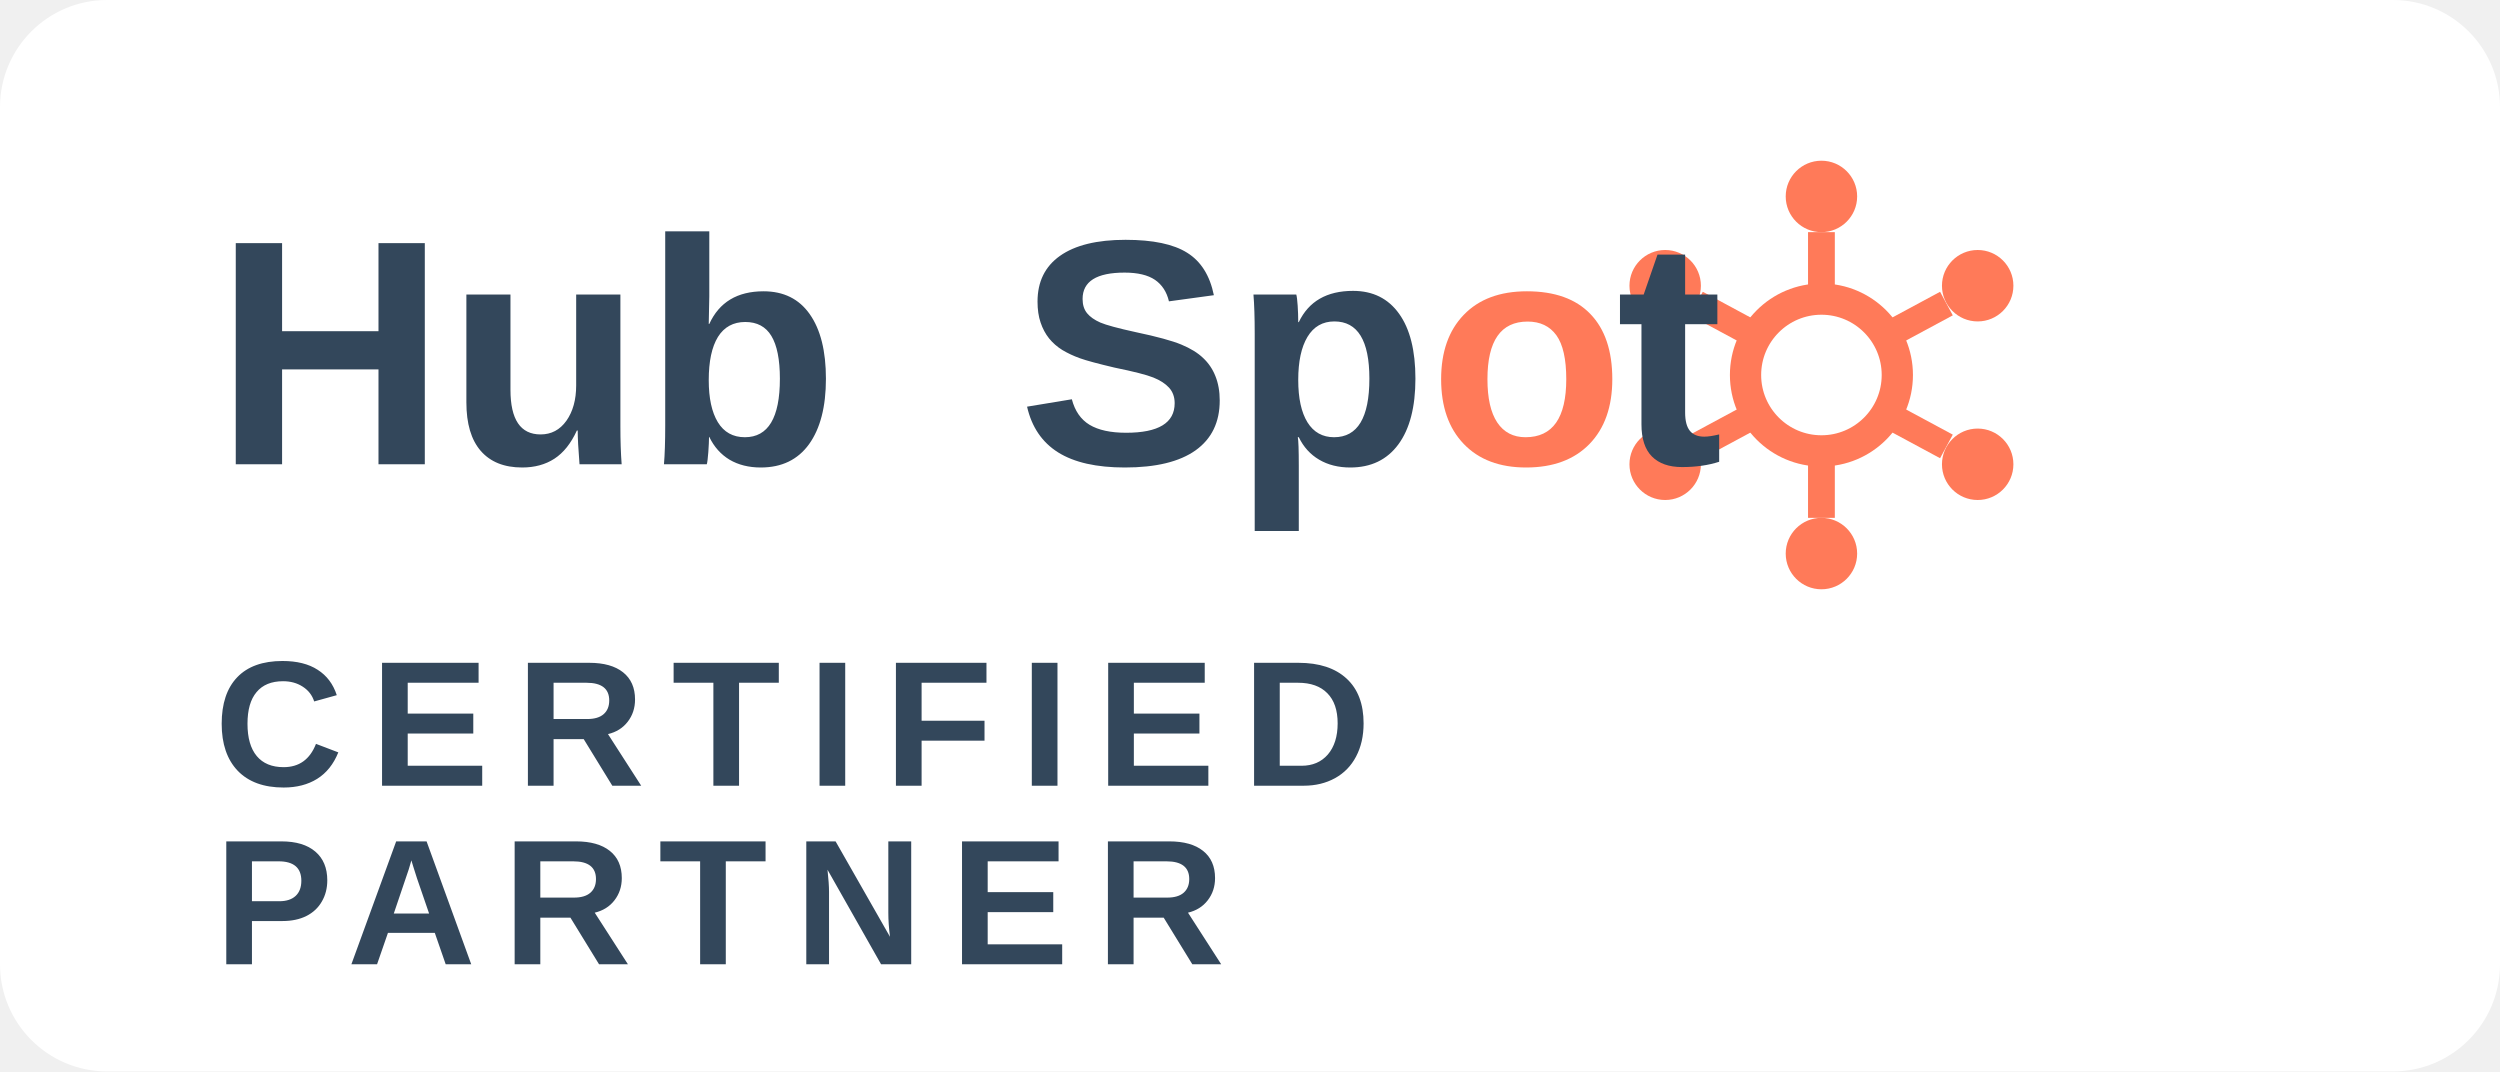
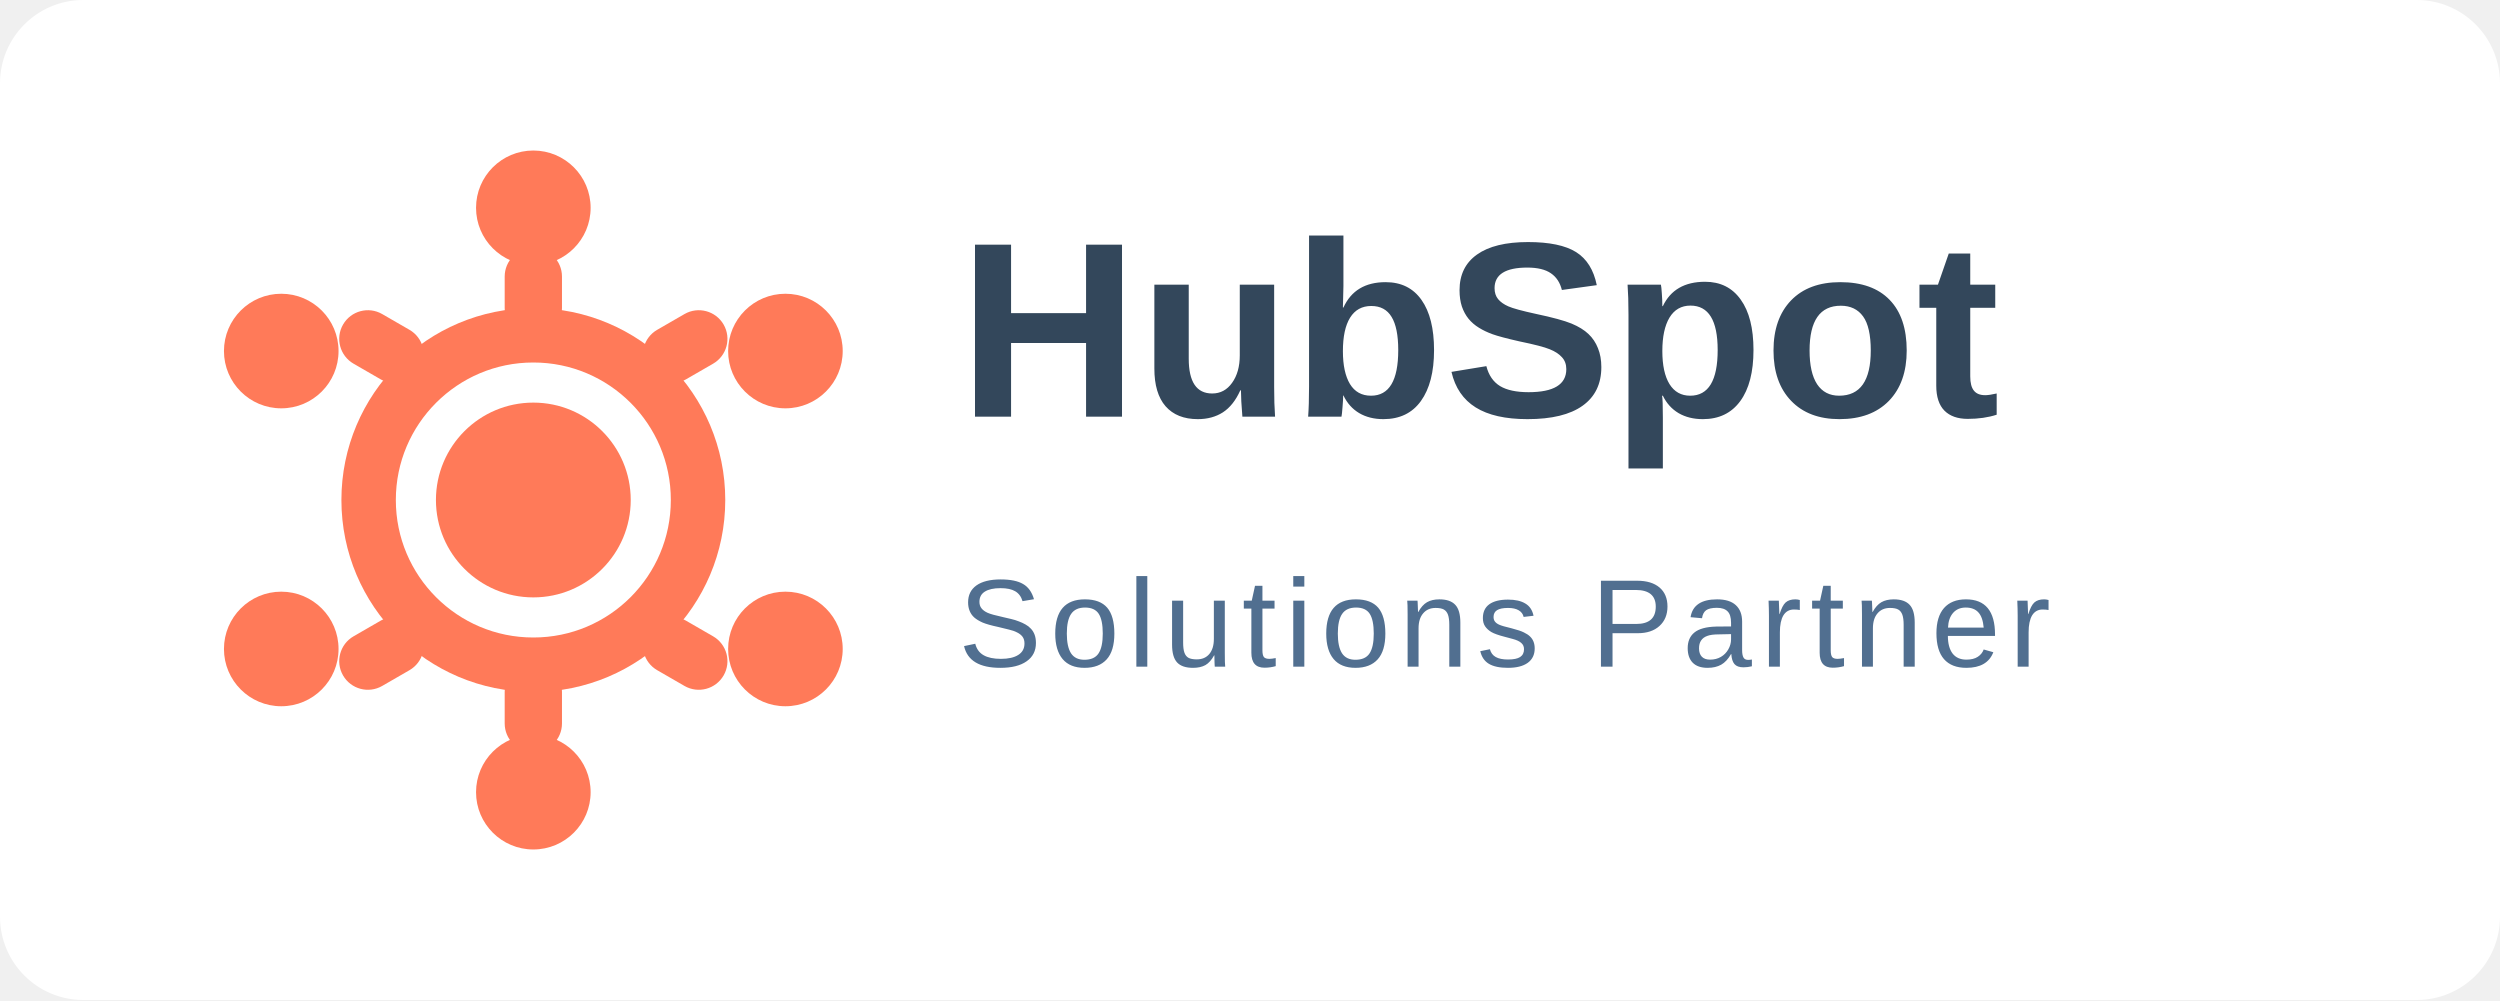
- <svg xmlns="http://www.w3.org/2000/svg" viewBox="0 0 280 120" fill="none">
-   <rect width="280" height="120" rx="12" fill="#fff" />
-   <g transform="translate(180,18)">
-     <circle cx="24" cy="24" r="8.5" stroke="#FF7A59" stroke-width="3.5" fill="none" />
-     <circle cx="24" cy="4" r="4" fill="#FF7A59" />
-     <circle cx="24" cy="44" r="4" fill="#FF7A59" />
-     <circle cx="6.5" cy="14" r="4" fill="#FF7A59" />
-     <circle cx="41.5" cy="14" r="4" fill="#FF7A59" />
-     <circle cx="6.5" cy="34" r="4" fill="#FF7A59" />
-     <circle cx="41.5" cy="34" r="4" fill="#FF7A59" />
-     <line x1="24" y1="8" x2="24" y2="15.5" stroke="#FF7A59" stroke-width="3" />
-     <line x1="24" y1="32.5" x2="24" y2="40" stroke="#FF7A59" stroke-width="3" />
-     <line x1="10" y1="16" x2="16.5" y2="19.5" stroke="#FF7A59" stroke-width="3" />
-     <line x1="31.5" y1="28.5" x2="38" y2="32" stroke="#FF7A59" stroke-width="3" />
-     <line x1="10" y1="32" x2="16.5" y2="28.5" stroke="#FF7A59" stroke-width="3" />
-     <line x1="31.5" y1="19.5" x2="38" y2="16" stroke="#FF7A59" stroke-width="3" />
+ <svg xmlns="http://www.w3.org/2000/svg" viewBox="0 0 300 120" fill="none">
+   <rect width="300" height="120" rx="10" fill="#fff" />
+   <g transform="translate(20, 16)">
+     <svg width="88" height="88" viewBox="0 0 512 512">
+       <circle cx="256" cy="256" r="68" fill="#FF7A59" />
+       <circle cx="256" cy="256" r="115" stroke="#FF7A59" stroke-width="38" fill="none" />
+       <rect x="236" y="80" width="40" height="62" rx="20" fill="#FF7A59" />
+       <circle cx="256" cy="52" r="40" fill="#FF7A59" />
+       <rect x="236" y="370" width="40" height="62" rx="20" fill="#FF7A59" />
+       <circle cx="256" cy="460" r="40" fill="#FF7A59" />
+       <rect x="342" y="118" width="40" height="62" rx="20" fill="#FF7A59" transform="rotate(60, 362, 149)" />
+       <circle cx="432" cy="152" r="40" fill="#FF7A59" />
+       <rect x="342" y="332" width="40" height="62" rx="20" fill="#FF7A59" transform="rotate(-60, 362, 363)" />
+       <circle cx="432" cy="360" r="40" fill="#FF7A59" />
+       <rect x="130" y="118" width="40" height="62" rx="20" fill="#FF7A59" transform="rotate(-60, 150, 149)" />
+       <circle cx="80" cy="152" r="40" fill="#FF7A59" />
+       <rect x="130" y="332" width="40" height="62" rx="20" fill="#FF7A59" transform="rotate(60, 150, 363)" />
+       <circle cx="80" cy="360" r="40" fill="#FF7A59" />
+     </svg>
  </g>
-   <text x="24" y="52" font-family="'Helvetica Neue',Arial,sans-serif" font-weight="800" font-size="36" fill="#33475B">Hub</text>
-   <text x="114" y="52" font-family="'Helvetica Neue',Arial,sans-serif" font-weight="800" font-size="36" fill="#33475B">Sp</text>
-   <text x="160" y="52" font-family="'Helvetica Neue',Arial,sans-serif" font-weight="800" font-size="36" fill="#FF7A59">o</text>
-   <text x="181" y="52" font-family="'Helvetica Neue',Arial,sans-serif" font-weight="800" font-size="36" fill="#33475B">t</text>
-   <text x="24" y="88" font-family="'Helvetica Neue',Arial,sans-serif" font-weight="700" font-size="20" letter-spacing="3" fill="#33475B">CERTIFIED</text>
-   <text x="24" y="108" font-family="'Helvetica Neue',Arial,sans-serif" font-weight="700" font-size="20" letter-spacing="3" fill="#33475B">PARTNER</text>
+   <text x="115" y="50" font-family="'Helvetica Neue',Arial,sans-serif" font-weight="700" font-size="30" fill="#33475B">HubSpot</text>
+   <text x="115" y="80" font-family="'Helvetica Neue',Arial,sans-serif" font-weight="500" font-size="15" letter-spacing="1" fill="#516F90">Solutions Partner</text>
</svg>
